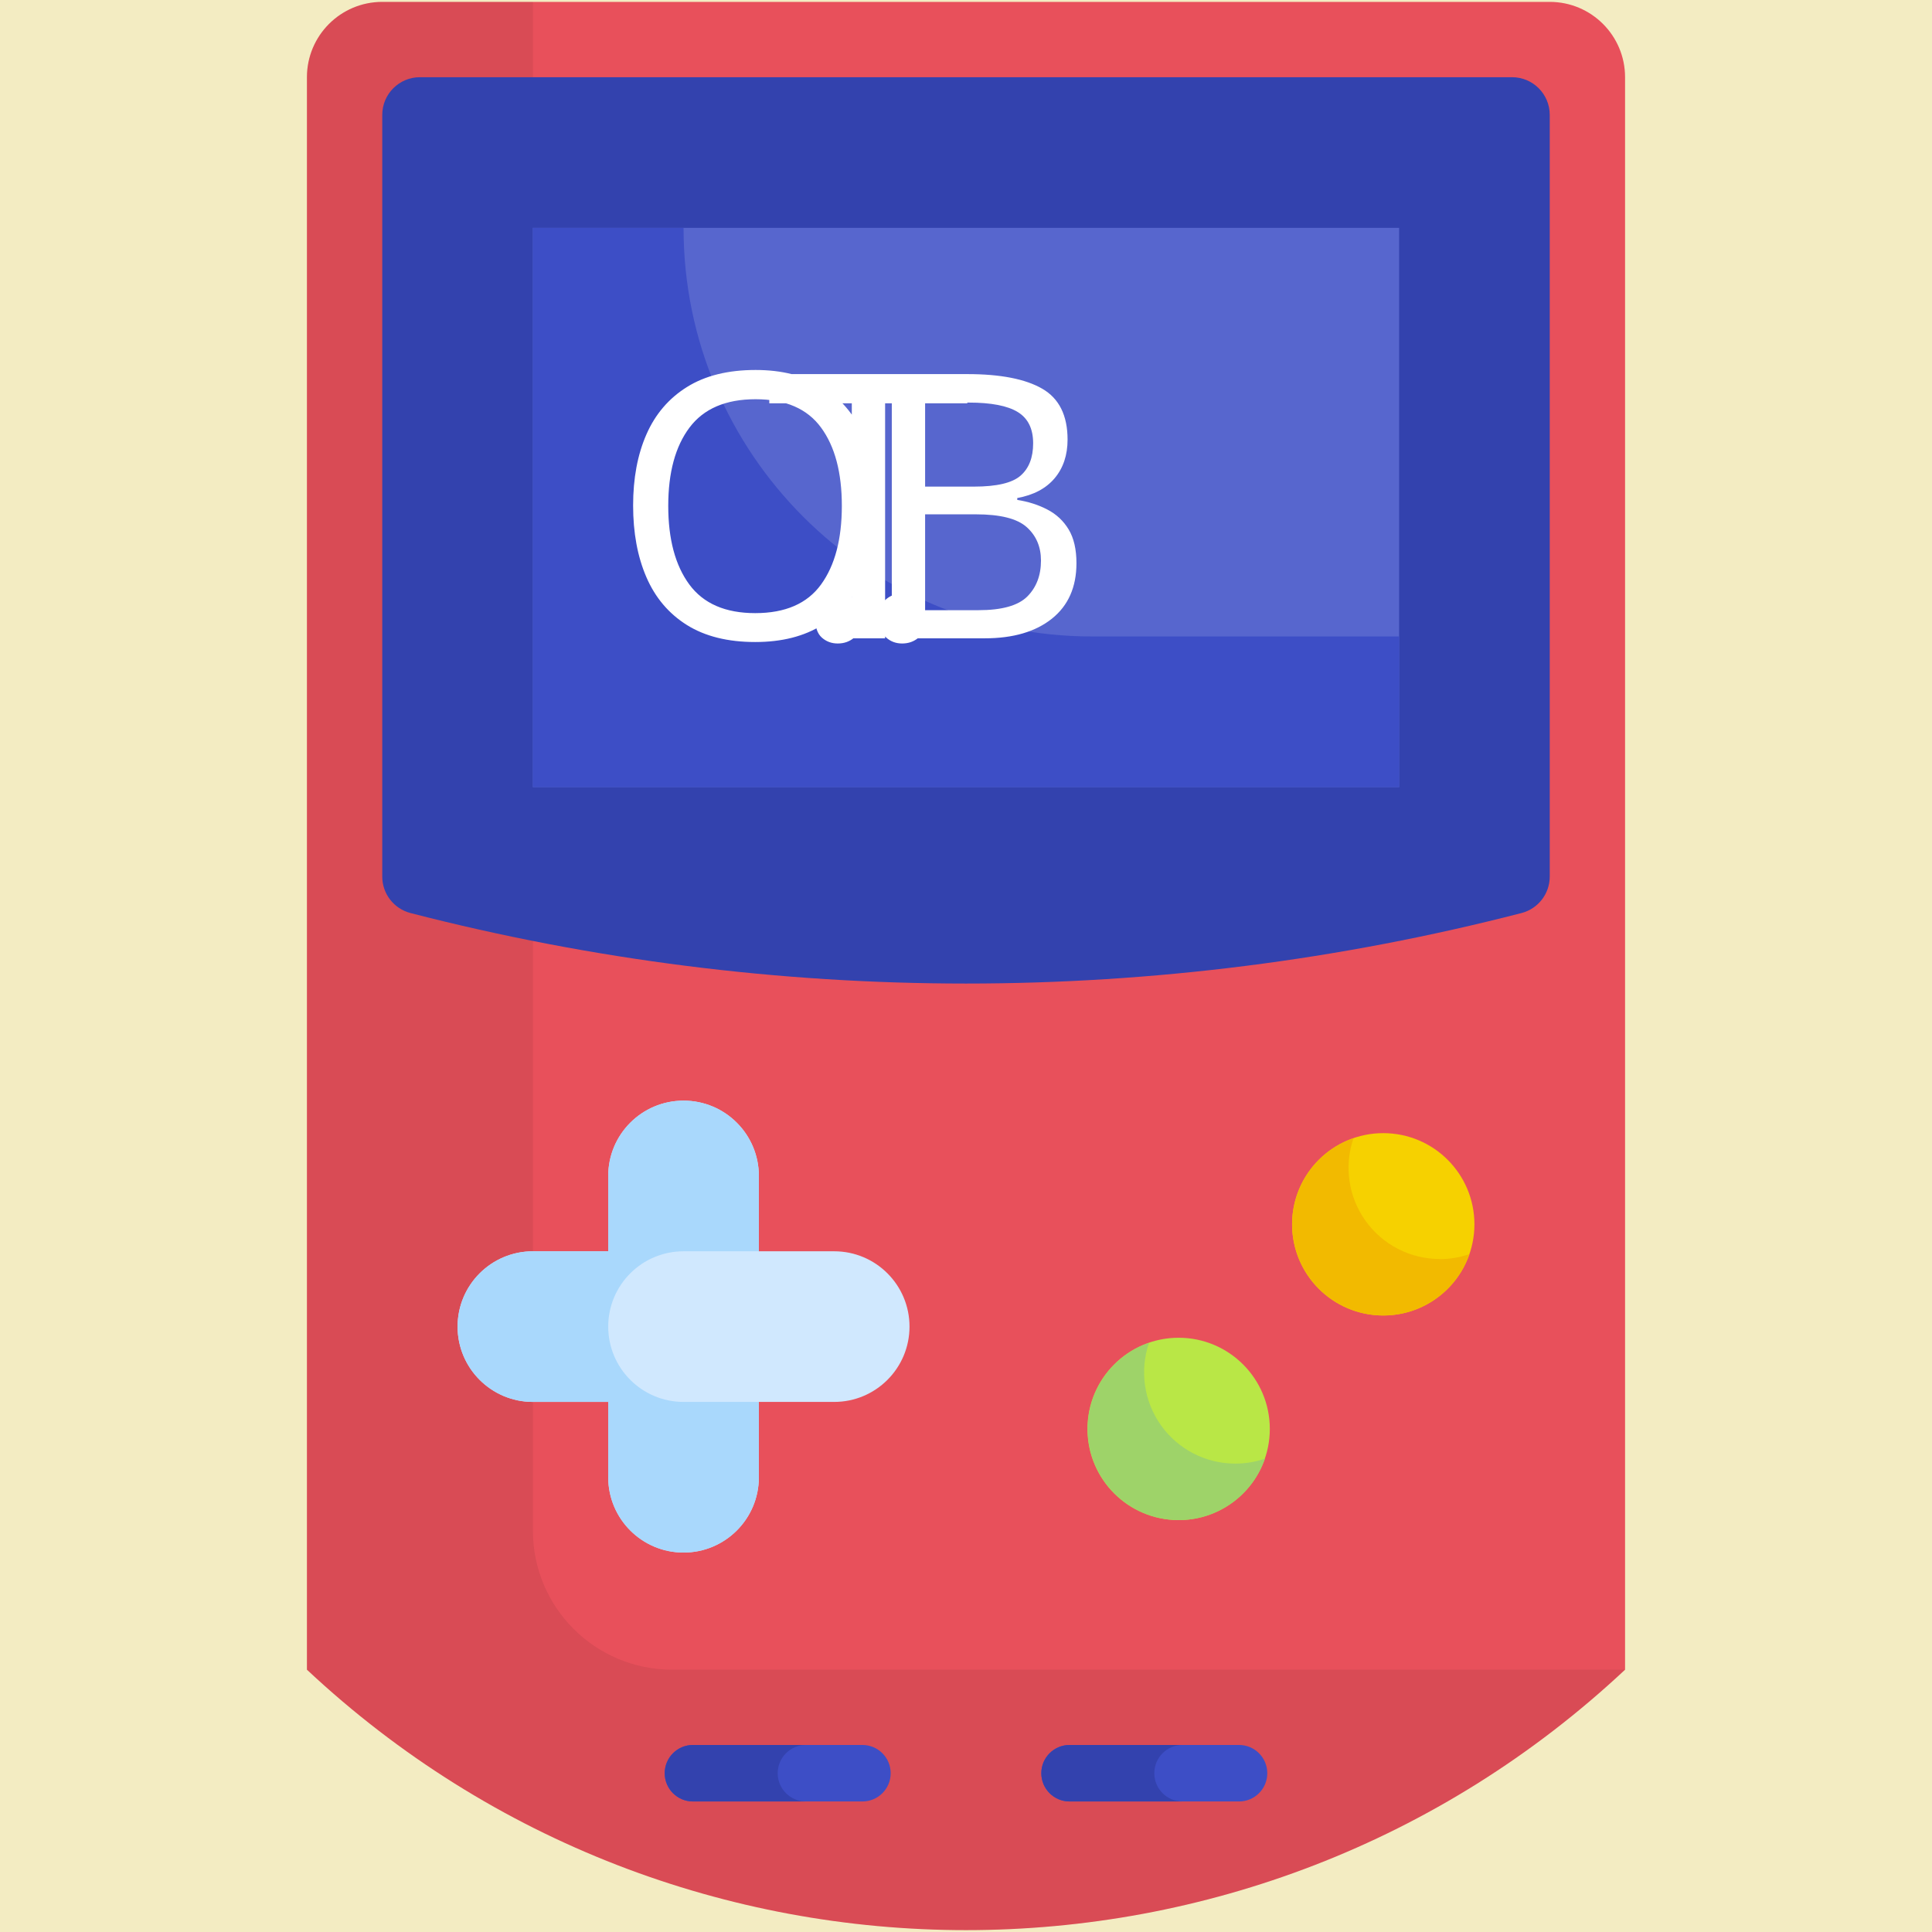
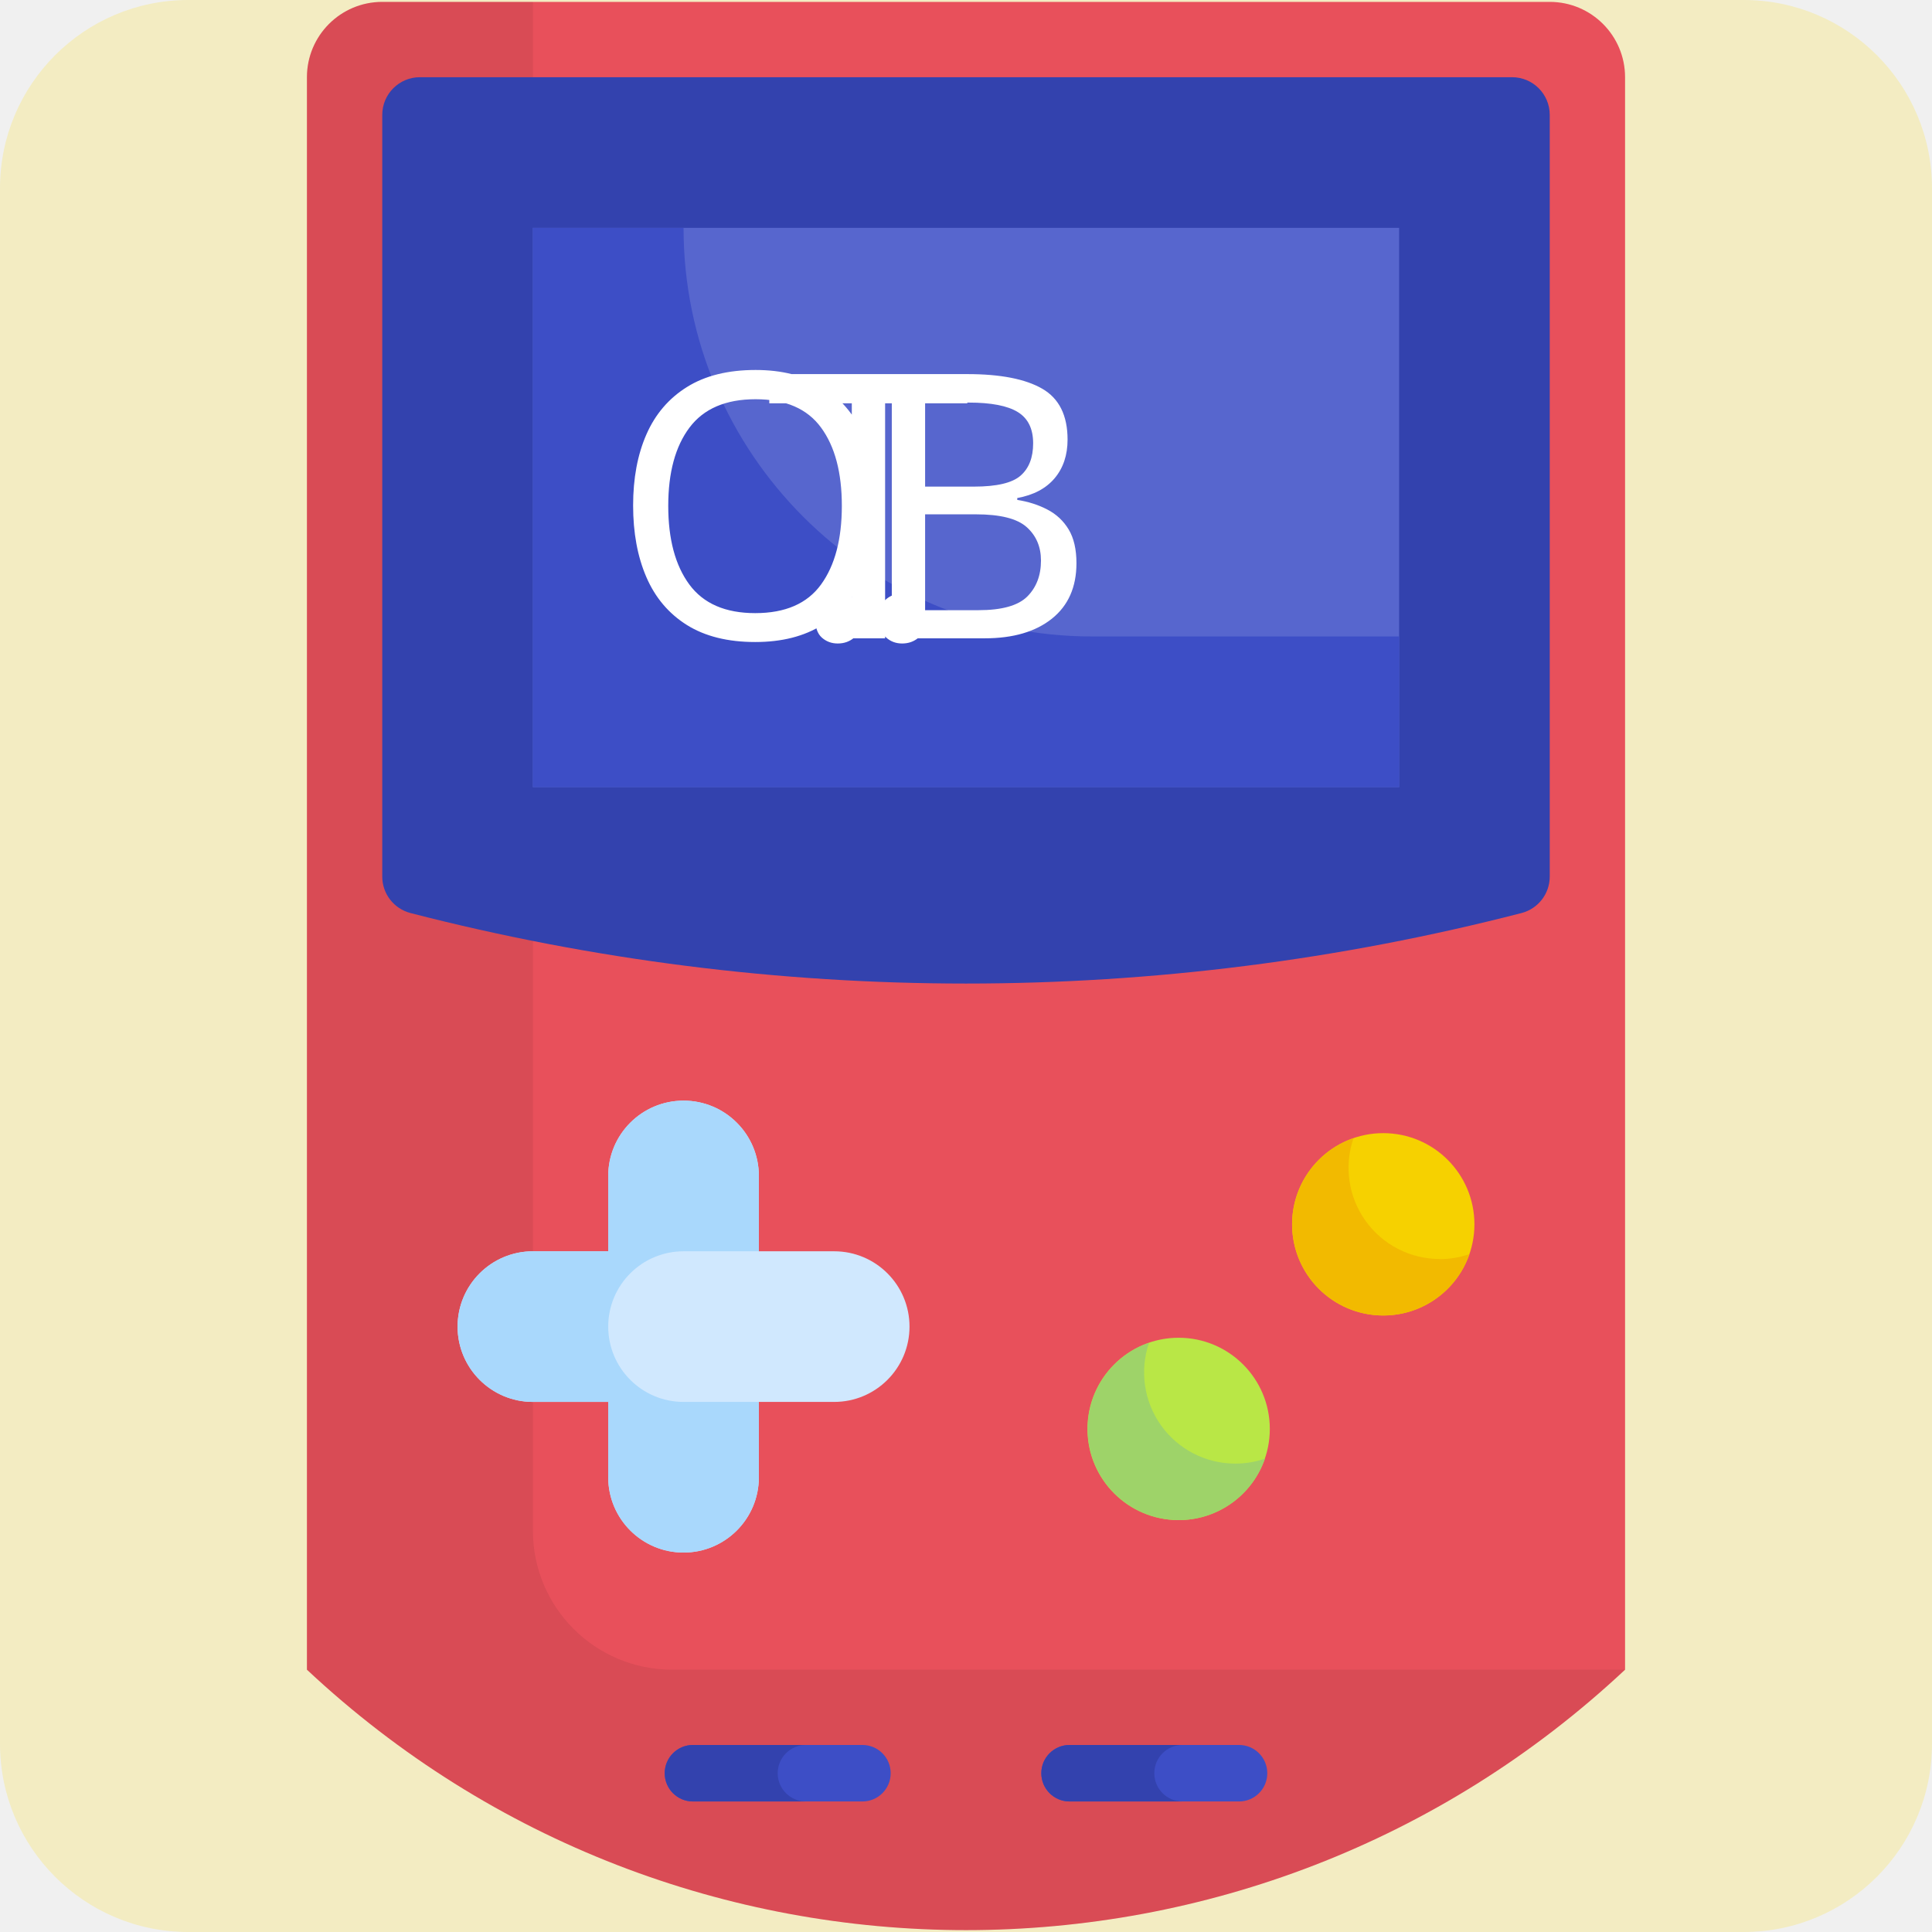
<svg xmlns="http://www.w3.org/2000/svg" viewBox="0 0 513 513">
  <defs>
    <style>.cls-1{fill:#f3ecc2;}.cls-2{fill:#e8505b;}.cls-3{opacity:0.07;}.cls-4{fill:#3342ae;}.cls-5{fill:#5766ce;}.cls-6{fill:#3d4ec6;}.cls-7{fill:#d0e8fe;}.cls-8{fill:#a9d8fc;}.cls-9{fill:#f6d100;}.cls-10{fill:#f2ba00;}.cls-11{fill:#b9e746;}.cls-12{fill:#9ed369;}.cls-13{font-size:98.27px;fill:#fff;font-family:JetBrainsMono-Medium, JetBrains Mono;font-weight:500;letter-spacing:-0.26em;}</style>
  </defs>
  <g id="Layer_2" data-name="Layer 2">
    <g id="Layer_1-2" data-name="Layer 1">
-       <rect class="cls-1" width="513" height="513" />
+       <rect class="cls-1" width="513" height="513" rx="50" />
      <path class="cls-2" d="M431.5,20.5V443.35a256,256,0,0,1-350,0V20.5a20,20,0,0,1,20-20h310A20,20,0,0,1,431.5,20.5Z" />
      <g class="cls-3">
        <path d="M431.5,443.34h0a256,256,0,0,1-350,0V20.5a20,20,0,0,1,20-20h40V406.43a36.91,36.91,0,0,0,36.91,36.91Z" />
      </g>
      <path class="cls-4" d="M101.5,232.75V30.5a10,10,0,0,1,10-10h290a10,10,0,0,1,10,10V232.75a10,10,0,0,1-7.5,9.69,590.46,590.46,0,0,1-295,0,10,10,0,0,1-7.5-9.69Z" />
      <path class="cls-5" d="M141.5,60.5h230V209h-230Z" />
      <path class="cls-6" d="M181.5,60.5h-40V209h230V169H290A108.51,108.51,0,0,1,181.5,60.5Z" />
      <path class="cls-7" d="M221.5,332.25h-20v-20a20,20,0,0,0-40,0v20h-20a20,20,0,0,0,0,40h20v20a20,20,0,0,0,40,0v-20h20a20,20,0,0,0,0-40Z" />
      <path class="cls-8" d="M161.5,352.25a20,20,0,0,1,20-20h20v-20a20,20,0,0,0-40,0v20h-20a20,20,0,0,0,0,40h20v20a20,20,0,0,0,40,0v-20h-20A20,20,0,0,1,161.5,352.25Z" />
      <circle class="cls-9" cx="367.29" cy="325.09" r="24.21" />
      <path class="cls-10" d="M382.29,334.3a24.21,24.21,0,0,1-22.89-32.1A24.21,24.21,0,1,0,390.18,333a24,24,0,0,1-7.89,1.33Z" />
      <circle class="cls-11" cx="312.96" cy="379.42" r="24.21" />
      <path class="cls-12" d="M328,388.63a24.21,24.21,0,0,1-22.89-32.1,24.21,24.21,0,1,0,30.78,30.78,24.28,24.28,0,0,1-7.89,1.32Z" />
      <path class="cls-6" d="M229,478.34H184a7.5,7.5,0,1,1,0-15h45a7.5,7.5,0,0,1,0,15Z" />
      <path class="cls-4" d="M206.5,470.84a7.5,7.5,0,0,1,7.5-7.5H184a7.5,7.5,0,1,0,0,15h30A7.5,7.5,0,0,1,206.5,470.84Z" />
      <path class="cls-6" d="M329,478.34H284a7.5,7.5,0,0,1,0-15h45a7.5,7.5,0,0,1,0,15Z" />
      <path class="cls-4" d="M306.5,470.84a7.5,7.5,0,0,1,7.5-7.5H284a7.5,7.5,0,0,0,0,15h30A7.5,7.5,0,0,1,306.5,470.84Z" />
      <text class="cls-13" transform="translate(162.11 169.49)">O.T.B</text>
    </g>
  </g>
</svg>
